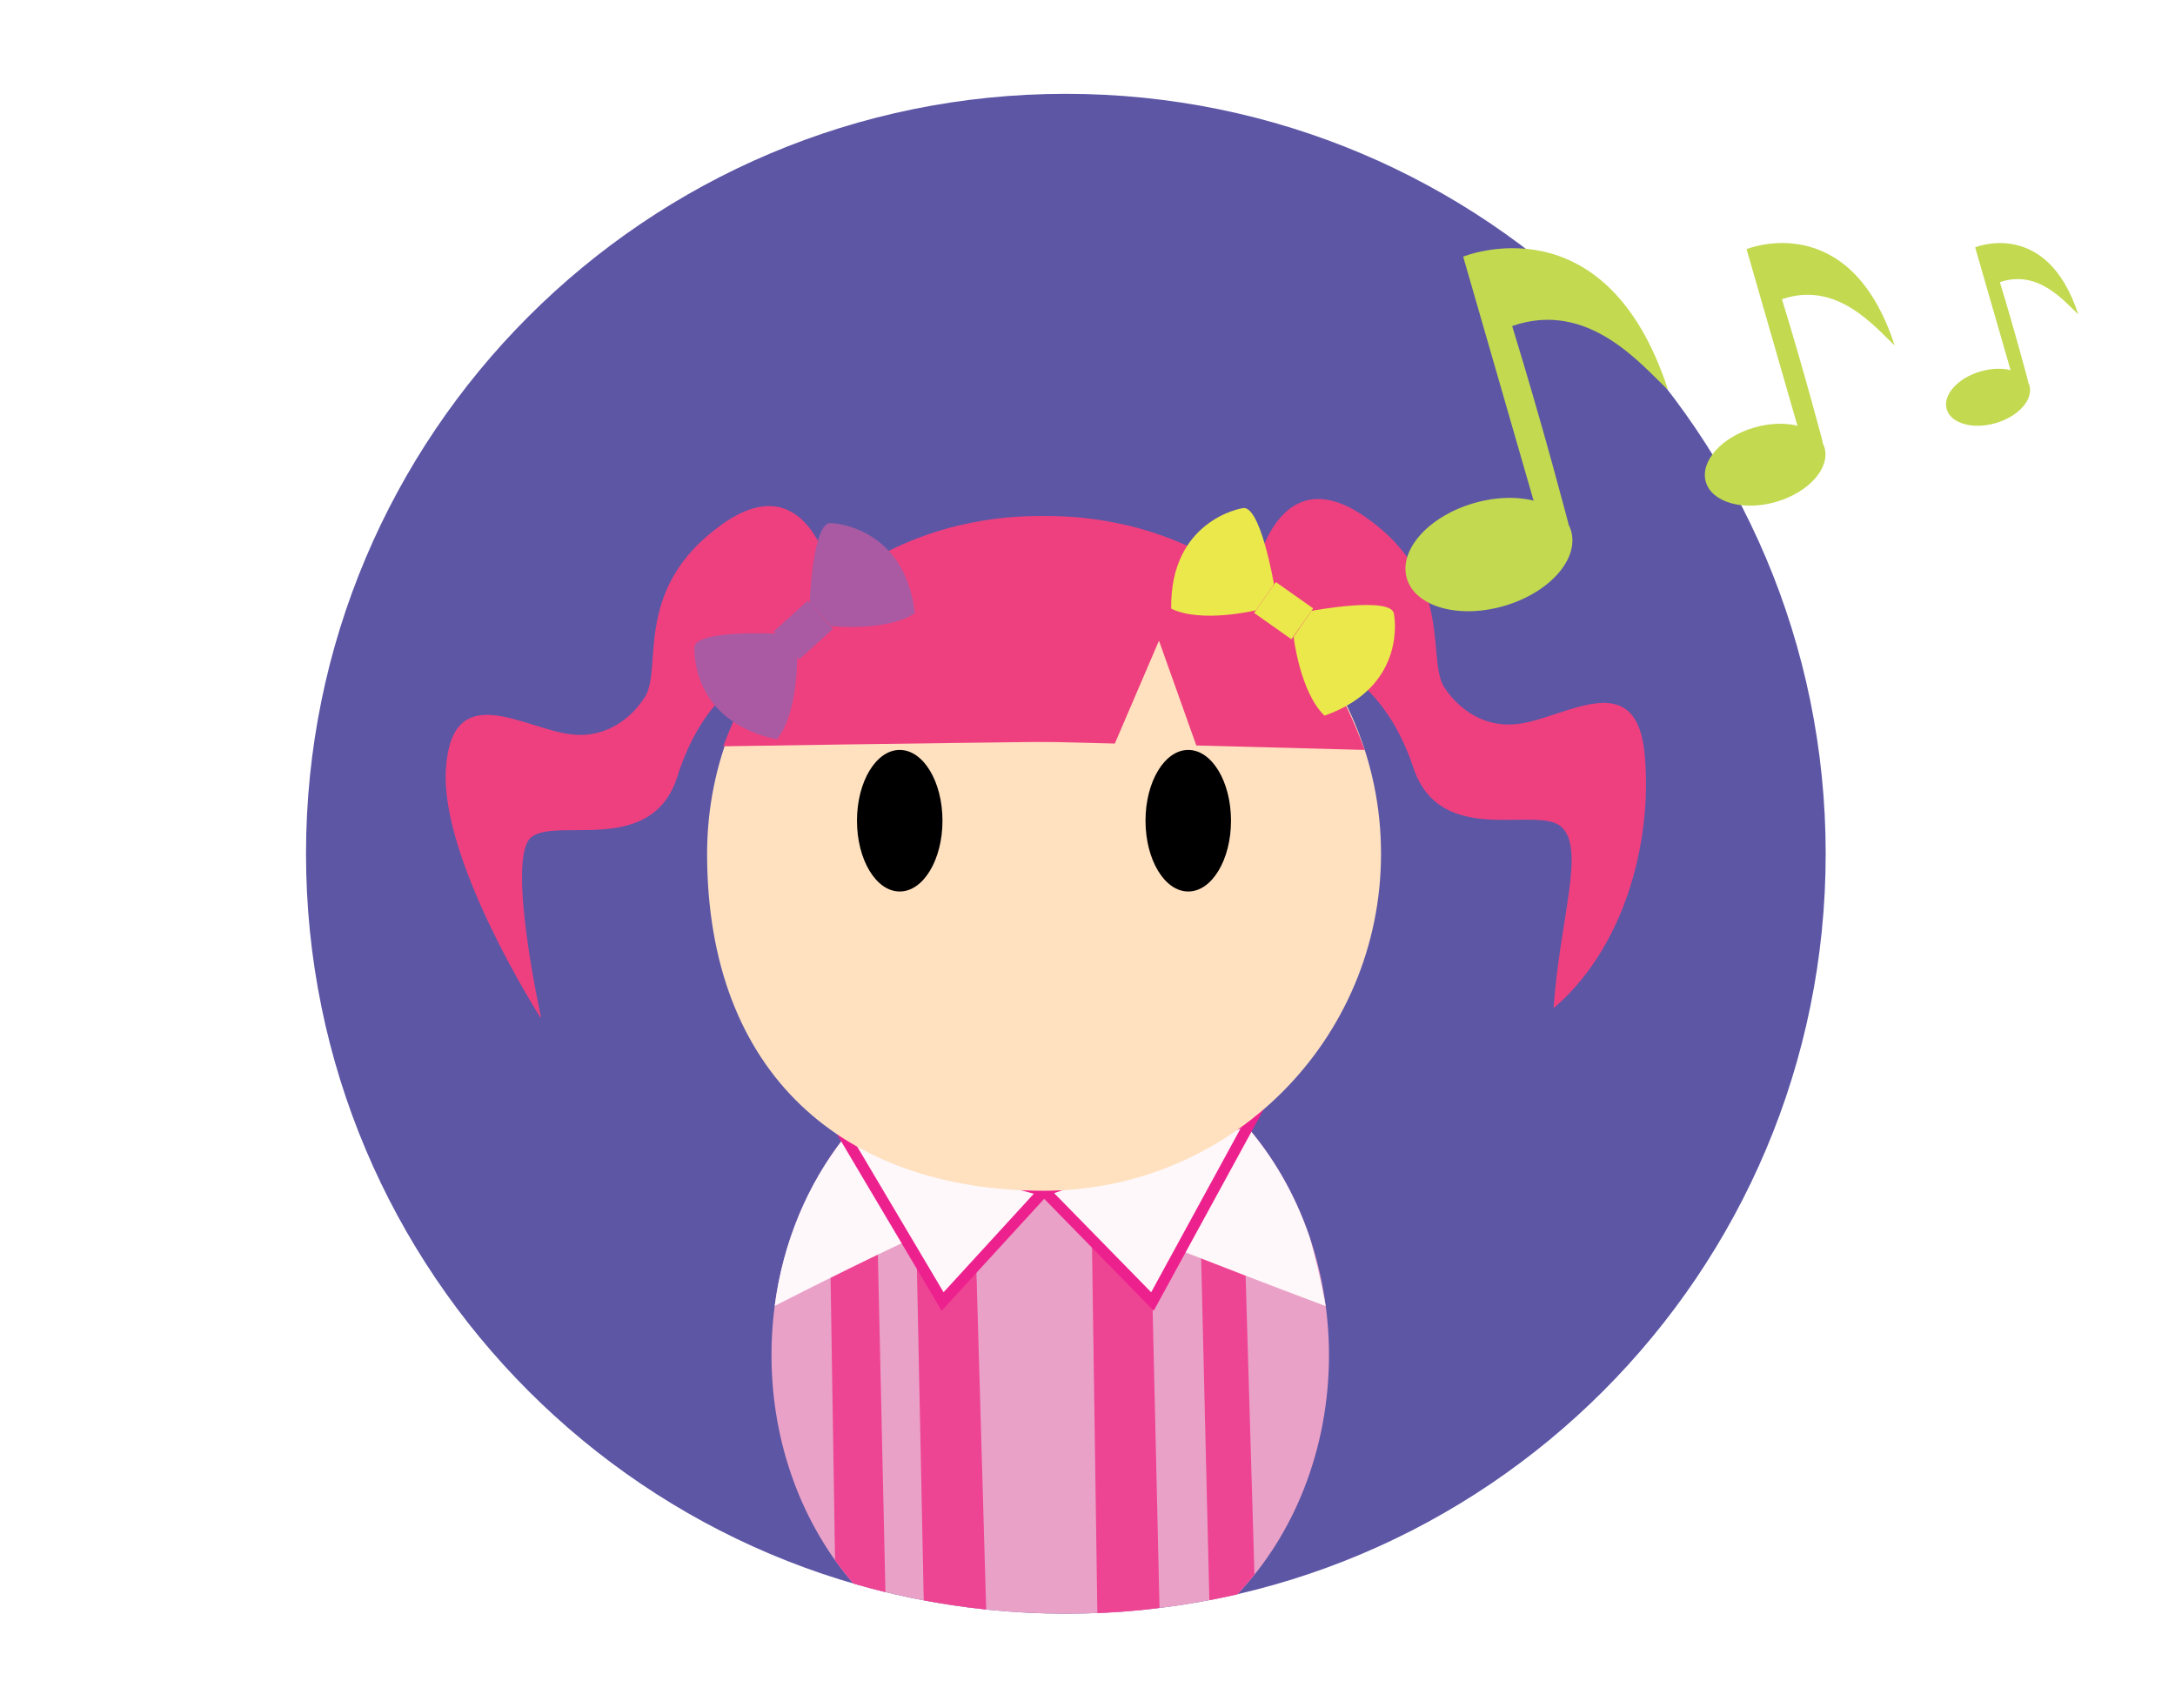
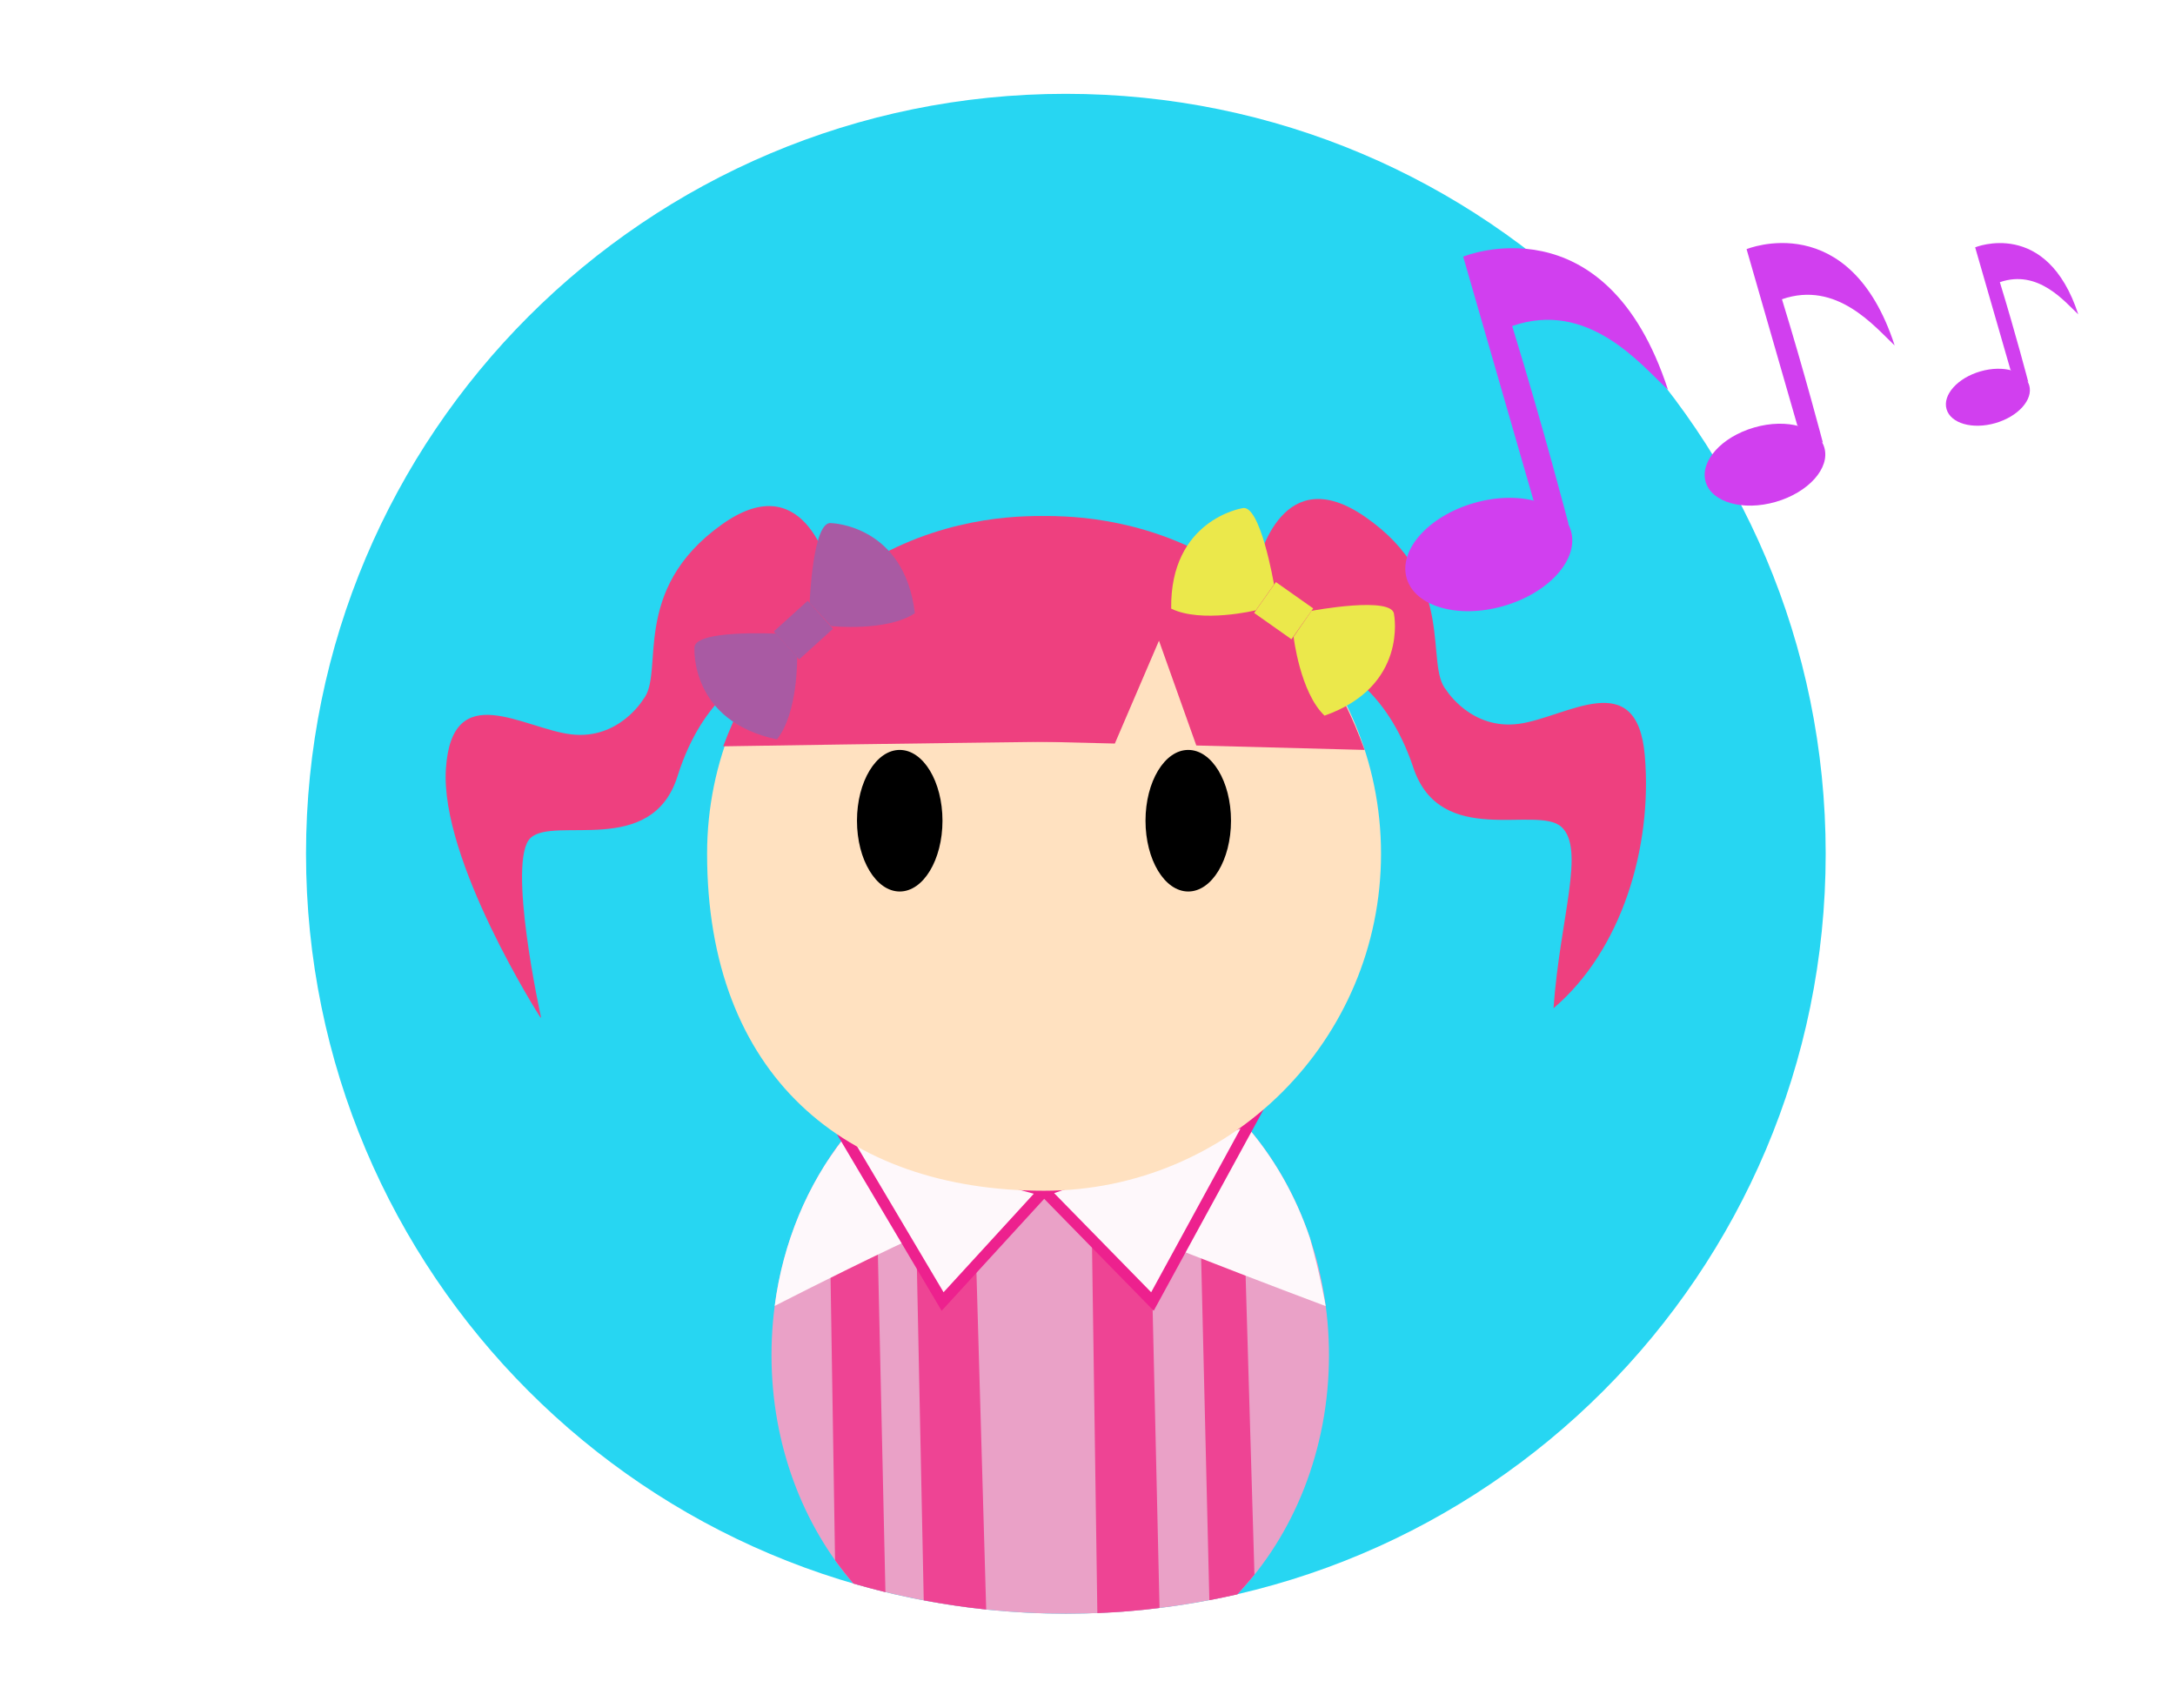
- <svg xmlns="http://www.w3.org/2000/svg" version="1.1" x="0px" y="0px" viewBox="0 0 1567.2 1230.1" style="enable-background:new 0 0 1567.2 1230.1;" xml:space="preserve">
-   <style type="text/css">
- 	.st0{fill:#5C56A5;}
- 	.st1{fill:#EE407F;}
- 	.st2{display:none;}
- 	.st3{display:inline;fill:#A9A8A8;}
- 	.st4{display:inline;fill:#DB4B9B;}
- 	.st5{display:inline;fill:none;stroke:#9C3571;stroke-width:5;stroke-miterlimit:10;}
- 	.st6{display:inline;fill:#9C3571;}
- 	.st7{display:inline;fill:#DBD9D9;}
- 	.st8{fill:#EAA1C7;}
- 	.st9{fill:#EE4494;}
- 	.st10{fill:#FEF8FB;}
- 	.st11{fill:#FEF8FB;stroke:#ED218E;stroke-width:8;stroke-miterlimit:10;}
- 	.st12{display:inline;fill:none;stroke:#7DD1E9;stroke-width:4;stroke-miterlimit:10;}
- 	.st13{display:inline;fill:none;stroke:#000000;stroke-miterlimit:10;}
- 	.st14{display:inline;fill:#58595A;}
- 	.st15{display:inline;fill:#D485B8;}
- 	.st16{display:inline;fill:#ECE830;}
- 	.st17{display:inline;}
- 	.st18{fill:none;}
- 	.st19{fill:#7F777F;}
- 	.st20{display:inline;fill:#7F777F;}
- 	.st21{fill:#FFE1C0;}
- 	.st22{fill:#EBE84B;}
- 	.st23{fill:#A95AA3;}
- 	.st24{display:inline;fill:#7DD1E9;}
- 	.st25{display:inline;fill:#825422;}
- 	.st26{fill:#825422;}
- 	.st27{display:inline;fill:#825422;stroke:#825422;stroke-width:7.874;stroke-miterlimit:10;}
- 	.st28{display:inline;fill:#262524;stroke:#262524;stroke-width:5.506;stroke-miterlimit:10;}
- 	.st29{display:inline;fill:#262524;stroke:#262524;stroke-width:3.488;stroke-miterlimit:10;}
- 	.st30{display:inline;fill:#1B1A1B;}
- 	.st31{display:inline;fill:#757273;}
- 	.st32{fill:#C2D950;}
- </style>
-   <g id="icon_x5F_circle">
-     <circle class="st0" cx="768" cy="615.1" r="547.5" />
-     <path class="st1" d="M928.4,264.9" />
-   </g>
-   <g id="miku_clothes" class="st2">
-     <path class="st3" d="M756.7,743.8c-110.9,0-200.8,104.1-200.8,232.5c0,64.3,22.6,122.5,59,164.6c48.6,14.1,100,21.7,153.1,21.7   c42.5,0,83.9-4.8,123.6-14c40.5-42.5,66-104,66-172.3C957.5,847.9,867.6,743.8,756.7,743.8z" />
-     <path class="st3" d="M747.4,740.9c-110.9,0-200.8,104.1-200.8,232.5c0,64.3,22.6,122.5,59,164.6c48.6,14.1,100,21.7,153.1,21.7   c42.5,0,83.9-4.8,123.6-14c40.5-42.5,66-104,66-172.3C948.3,845,858.4,740.9,747.4,740.9z" />
-   </g>
-   <g id="j-rock_clothes" class="st2">
-     <path class="st4" d="M750,743.8c-110.9,0-200.8,104.1-200.8,232.5c0,63,21.6,120.1,56.7,161.9c50.1,15.5,103.4,24,158.5,24.4   c41.4-0.2,81.7-5,120.4-14c40.5-42.5,66-104,66-172.3C950.8,847.9,860.9,743.8,750,743.8z" />
-   </g>
-   <g id="J-ROCK_COLLAR" class="st2">
-     <polyline class="st5" points="752.3,857.8 819.4,919.5 861.7,834 752.3,857.8  " />
-     <polyline class="st5" points="752.3,857.8 690.1,919.5 651.4,839.8 752.3,857.8  " />
-   </g>
-   <g id="J-ROCK_BUTTONS" class="st2">
-     <ellipse class="st6" cx="760.1" cy="900.2" rx="7.8" ry="8.4" />
-     <ellipse class="st6" cx="760.1" cy="973" rx="7.8" ry="8.4" />
-     <ellipse class="st6" cx="760.1" cy="1059.2" rx="7.8" ry="8.4" />
-   </g>
-   <g id="hip_hop_clothes" class="st2">
-     <path class="st7" d="M756.7,747.9c-110.9,0-200.8,104.1-200.8,232.5c0,64.3,22.6,122.5,59,164.6c48.6,14.1,100,21.7,153.1,21.7   c42.5,0,83.9-4.8,123.6-14c40.5-42.5,66-104,66-172.3C957.5,852,867.6,747.9,756.7,747.9z" />
-   </g>
-   <g id="jpop_clothes">
-     <path class="st8" d="M756.7,743.8c-110.9,0-200.8,104.1-200.8,232.5c0,64.3,22.6,122.5,59,164.6c48.6,14.1,100,21.7,153.1,21.7   c42.5,0,83.9-4.8,123.6-14c40.5-42.5,66-104,66-172.3C957.5,847.9,867.6,743.8,756.7,743.8z" />
-   </g>
-   <g id="stripes_j-pop">
-     <path class="st9" d="M701.7,851.6l-42.5-9.2l6.4,310.6c14.8,2.8,29.8,5,45,6.6L701.7,851.6z" />
-     <path class="st9" d="M828.2,842.4l-42,11.1l4.5,308.7c15.1-0.6,30-1.8,44.8-3.7L828.2,842.4z" />
-     <path class="st9" d="M903.9,1134.5l-9.7-327.7c-1.7-1.8-3.4-3.6-5.1-5.4l-25.9,9.6l8.2,341.9c6.8-1.3,13.5-2.7,20.2-4.2   C895.8,1144.1,899.9,1139.4,903.9,1134.5z" />
-     <path class="st9" d="M597.1,835.2l4.6,288.9c4.2,5.8,8.6,11.4,13.2,16.8c7.6,2.2,15.4,4.3,23.1,6.2l-7.2-321.8l-22-6.3   C604.7,824.2,600.8,829.6,597.1,835.2z" />
-   </g>
-   <g id="sleeves_j-pop">
-     <g>
-       <path class="st10" d="M749.1,856.9l3.2,1C751.7,857.2,750.6,856.9,749.1,856.9z" />
-       <path class="st10" d="M607.8,820.2c-25.8,33-43.6,74.6-49.6,120.7c0.1,0,164.1-84.8,191-84.1l-135.4-40.6L607.8,820.2z" />
-       <path class="st10" d="M955.2,941c0-0.3-3.9-22.8-11.4-49.2c-10.5-31.1-26.6-58.9-46.8-81.8c-38.1-12.6-144.8,47.9-144.8,47.9    C763.5,869.3,955.2,941,955.2,941C955.2,941,955.2,941,955.2,941z" />
+ <svg xmlns="http://www.w3.org/2000/svg" class="svg-music j-genre" viewBox="0 0 1567.2 1230.1">
+   <style>
+         .st100000{fill:#27d6f2}.st101{fill:#ee407f}.st103{display:inline;fill:#a9a8a8}.st104,.st106,.st107{display:inline;fill:#db4b9b}.st106,.st107{fill:#9c3571}.st107{fill:#dbd9d9}.st108{fill:#eaa1c7}.st109{fill:#ee4494}.st110{fill:#fef8fb}.st111,.st112{fill:#fef8fb;stroke:#ed218e;stroke-width:8;stroke-miterlimit:10}.st112{display:inline;fill:none;stroke:#7dd1e9;stroke-width:4}.st114{display:inline;fill:#58595a}.st115{fill:#d485b8}.st115,.st117{display:inline}.st118{fill:none}.st119,.st120{fill:#7f777f}.st120{display:inline}.st121{fill:#ffe1c0}.st122{fill:#ebe84b}.st123{fill:#a95aa3}.st124{display:inline;fill:#7dd1e9}.st126{fill:#825422}.st127,.st128,.st129{display:inline;fill:#825422;stroke:#825422;stroke-width:7.874;stroke-miterlimit:10}.st128,.st129{fill:#262524;stroke:#262524;stroke-width:5.506}.st129{stroke-width:3.488}.st130,.st131{display:inline;fill:#1b1a1b}.st131{fill:#757273}.st232{fill:#d13fef}
+     </style>
+   <g class="music-icon" id="j-traditional">
+     <circle class="st100000" cx="768" cy="615.1" r="547.5" id="icon_x5F_circle" />
+     <path class="st108" d="M756.7 743.8c-110.9 0-200.8 104.1-200.8 232.5 0 64.3 22.6 122.5 59 164.6 48.6 14.1 100 21.7 153.1 21.7 42.5 0 83.9-4.8 123.6-14 40.5-42.5 66-104 66-172.3-.1-128.4-90-232.5-200.9-232.5z" id="jpop_clothes" />
+     <g id="stripes_j-pop">
+       <path class="st109" d="M701.7 851.6l-42.5-9.2 6.4 310.6c14.8 2.8 29.8 5 45 6.6l-8.9-308zM828.2 842.4l-42 11.1 4.5 308.7c15.1-.6 30-1.8 44.8-3.7l-7.3-316.1zM903.9 1134.5l-9.7-327.7-5.1-5.4-25.9 9.6 8.2 341.9c6.8-1.3 13.5-2.7 20.2-4.2 4.2-4.6 8.3-9.3 12.3-14.2zM597.1 835.2l4.6 288.9c4.2 5.8 8.6 11.4 13.2 16.8 7.6 2.2 15.4 4.3 23.1 6.2l-7.2-321.8-22-6.3c-4.1 5.2-8 10.6-11.7 16.2z" />
+     </g>
+     <g id="sleeves_j-pop">
+       <path class="st110" d="M749.1 856.9l3.2 1c-.6-.7-1.7-1-3.2-1zM607.8 820.2c-25.8 33-43.6 74.6-49.6 120.7.1 0 164.1-84.8 191-84.1l-135.4-40.6-6 4z" />
+       <path class="st110" d="M955.2 941c0-.3-3.9-22.8-11.4-49.2-10.5-31.1-26.6-58.9-46.8-81.8-38.1-12.6-144.8 47.9-144.8 47.9 11.3 11.4 203 83.1 203 83.1z" />
+     </g>
+     <g id="j-pop_collar">
+       <path class="st111" d="M752.3 857.9l78.1 79.8L902.3 806l-150 51.9M752.3 857.9l-73.1 79.8L608.8 819l143.5 38.9" />
+     </g>
+     <path class="st121" d="M509.5 615.1c0-134.1 108.7-242.8 242.8-242.8S995.1 481 995.1 615.1 886.4 857.9 752.3 857.9c-143.7 0-242.8-83.6-242.8-242.8z" id="skin" />
+     <g id="eyes">
+       <ellipse cx="648.3" cy="591.3" rx="30.8" ry="51" />
+       <ellipse cx="856.2" cy="591.3" rx="30.8" ry="51" />
+     </g>
+     <g id="jpop_hair_base">
+       <path class="st101" d="M768 372.9s-175.5-25-246.9 164.8c116.6-1.9 245-3.4 245-3.4l1.9-161.4z" />
+       <path class="st101" d="M835.1 461.6l26.9 75.5c37.8 1 80.3 2.1 121.3 3.2-69.2-190.6-245-167.6-245-167.6v161.4s25.9.6 65 1.6l31.8-74.1z" />
+     </g>
+     <g id="pigtails_jpop">
+       <path class="st101" d="M902.3 421.9s.3-2 1-5.3c4-19.4 22.3-84.2 80.1-44.4 67.5 46.5 42.5 106.4 58.8 125.1 0 0 17.9 28.8 52.2 24.2 34.3-4.6 85.3-42.6 90.8 23.2s-16.7 140-65.8 181.7c4.6-64.9 23.2-114.9 5.6-130.7-17.6-15.8-87.1 15.8-106.6-42.6s-55.6-73.2-60.7-74.2l-5.1-.9M601.9 426.1s-.3-2-1-5.2c-4.4-19.4-23.7-83.8-80.8-43-66.8 47.6-40.8 107.1-56.7 126.1 0 0-17.4 29.1-51.7 25.1-34.4-4-86-41.2-90.4 24.7-4.4 65.9 67.8 178.8 67.8 178.8.6.9.9.8.6-.3 0 0-24.7-112.6-7.4-128.6s87.4 14.3 105.9-44.5 54.3-74.2 59.4-75.2l5.1-1" />
+     </g>
+     <g id="bowties">
+       <path class="st122" d="M894.9 366.2s-51.9 8.4-51 72.3c21.8 10.7 61 1.2 61 1.2l13.1-18.6c0 .1-10-59.2-23.1-54.9z" />
+       <path transform="scale(-1) rotate(35.192 1387.185 -2916.554)" class="st122" d="M908.5 426.3h32.9v27.2h-32.9z" />
+       <path class="st122" d="M1004.5 442.8s10.1 51.6-50.1 72.8c-17.6-16.7-22.3-56.8-22.3-56.8l12.9-18.7s59.1-11.1 59.5 2.7z" />
+       <path class="st123" d="M500.4 467.1s-3.2 52.5 59.4 65.6c15.3-18.9 14.6-59.3 14.6-59.3l-15.3-16.9c0 .1-60.1-3.1-58.7 10.6z" />
+       <path transform="rotate(137.842 578.909 453.928)" class="st123" d="M562.5 440.3h32.9v27.2h-32.9z" />
+       <path class="st123" d="M599.1 376.9s52.6 1.4 60.1 64.9c-20.2 13.5-60.3 9.3-60.3 9.3l-15.5-16.7s2.2-60.1 15.7-57.5z" />
+     </g>
+     <g id="musical_notes">
+       <g class="music_note" id="music_note1">
+         <ellipse transform="scale(-1) rotate(-16.086 -2826.746 7592.52)" class="st232" cx="1073" cy="399.4" rx="61.6" ry="38.6" />
+         <path class="st232" d="M1105 360.6l-50.7-175.7s102.6-42.3 147.6 96c-19.9-18.7-57.7-65-112.3-46 22.7 73.7 40.7 143 40.7 143" />
+       </g>
+       <g class="music_note" id="music_note2">
+         <ellipse transform="scale(-1) rotate(-16.086 -2368.804 9000.845)" class="st232" cx="1272" cy="334.7" rx="44.5" ry="27.9" />
+         <path class="st232" d="M1295.1 306.6l-36.6-127.1s74.2-30.6 106.7 69.4c-14.4-13.5-41.7-47-81.2-33.3 16.4 53.3 29.5 103.4 29.5 103.4" />
+       </g>
+       <g class="music_note" id="music_note3">
+         <ellipse transform="scale(-1) rotate(-16.086 -2025.271 10137.473)" class="st232" cx="1432.6" cy="286.2" rx="31" ry="19.4" />
+         <path class="st232" d="M1448.7 266.6l-25.5-88.4s51.6-21.3 74.3 48.3c-10-9.4-29-32.7-56.5-23.2 11.4 37.1 20.5 72 20.5 72" />
+       </g>
    </g>
  </g>
-   <g id="j-pop_collar">
-     <polyline class="st11" points="752.3,857.9 830.4,937.7 902.3,806 752.3,857.9  " />
-     <polyline class="st11" points="752.3,857.9 679.2,937.7 608.8,819 752.3,857.9  " />
-   </g>
-   <g id="collar_miku" class="st2">
-     <polygon class="st12" points="752.5,857.9 819.5,931.2 896.3,810.5  " />
-     <path class="st13" d="M697.1,916.9" />
-     <polygon class="st12" points="679.2,931.2 752.5,857.9 612.9,813.9  " />
-   </g>
-   <g id="earphones_miku" class="st2">
-     <rect x="988.4" y="534.4" class="st14" width="34.6" height="152" />
-     <rect x="991.2" y="622.5" class="st15" width="21.1" height="15.1" />
-     <rect x="991.2" y="646" class="st15" width="21.1" height="15.1" />
-     <rect x="477.2" y="539.1" class="st14" width="34.6" height="152" />
-     <rect x="490.6" y="652" class="st15" width="21.1" height="15.1" />
-     <rect x="490.6" y="627" class="st15" width="21.1" height="15.1" />
-   </g>
-   <g id="chains" class="st2">
-     <path class="st16" d="M918.8,825.5c-14.1-26-47.6-20.4-49.6-21.3c0,0-8.5,19.9-23,53.6c1.8,38.4,48.6,23.7,48.6,23.7   S902.6,866.2,918.8,825.5z M888.5,873c0,0-28.5,4.8-31.8-13.6c9.8-22.8,18.5-43.2,18.5-43.2s27.2-0.1,31.8,13.6   C890.8,871.7,888.5,873,888.5,873z" />
-     <path class="st16" d="M885.4,883.1c-8.5-28.4-42.4-29.8-44.2-31c0,0-12.4,17.7-33.5,47.7c-6.1,37.9,42.7,33.2,42.7,33.2   S861.1,919.6,885.4,883.1z M845.9,923.4c0,0-28.9-1.1-28.3-19.8c14.3-20.3,27-38.5,27-38.5s26.7,5.5,28.3,19.8   C848.5,922.6,845.9,923.4,845.9,923.4z" />
-     <path class="st16" d="M635.7,813.4c-29.3-4.4-45,25.8-46.9,26.8c0,0,10.7,18.7,29,50.6c31.7,21.7,48.2-24.5,48.2-24.5   S658.3,850.8,635.7,813.4z M655.3,866.2c0,0-13.3,25.7-30,17.2C613,861.9,602,842.6,602,842.6s16.3-21.8,30-17.2   C655.7,863.6,655.3,866.2,655.3,866.2z" />
-     <path class="st16" d="M664.3,865.1c-26.2,0.6-35.4,29.2-36.9,30.5c0,0,12.2,14.8,32.9,39.9c30.9,14.2,38.4-28.6,38.4-28.6   S689.7,894.4,664.3,865.1z M689.4,908.3c0,0-7.8,24.4-23.6,19.5c-14-17-26.5-32.1-26.5-32.1s11-21.5,23.6-19.5   C689.3,905.9,689.4,908.3,689.4,908.3z" />
-     <path class="st16" d="M690,908c-22,7.5-22.1,34.2-23,35.6c0,0,14.2,9.2,38.4,24.9c29.9,3.7,24.8-34.4,24.8-34.4   S719.2,925.9,690,908z M722.7,937.7c0,0,0,22.7-14.7,22.8c-16.4-10.6-30.9-20-30.9-20s3.5-21.1,14.7-22.8   C722,935.7,722.7,937.7,722.7,937.7z" />
-     <path class="st16" d="M842.8,929.6c-3.9-22.9-30.3-27.2-31.5-28.3c0,0-11.3,12.6-30.5,34.1c-8.3,29,30.1,29.9,30.1,29.9   S820.5,955.7,842.8,929.6z M808.3,957.3c0,0-22.4-3.6-20.2-18.1c13-14.5,24.6-27.4,24.6-27.4s20.3,6.8,20.2,18.1   C810.4,956.9,808.3,957.3,808.3,957.3z" />
-     <path class="st16" d="M812.1,961.6c-3-17.5-23.1-20.7-24.1-21.6c0,0-8.6,9.6-23.3,26c-6.3,22.1,23,22.8,23,22.8   S795.1,981.5,812.1,961.6z M785.8,982.7c0,0-17.1-2.7-15.4-13.8c9.9-11.1,18.8-20.9,18.8-20.9s15.5,5.2,15.4,13.8   C787.4,982.4,785.8,982.7,785.8,982.7z" />
-     <path class="st16" d="M727.8,946.3c-17.7,0.8-23.4,20.3-24.4,21.2c0,0,8.5,9.8,22.9,26.4c21.1,9.1,25.5-20,25.5-20   S745.5,965.7,727.8,946.3z M745.5,975.1c0,0-4.8,16.6-15.6,13.6c-9.7-11.2-18.4-21.2-18.4-21.2s7.1-14.7,15.6-13.6   C745.4,973.5,745.5,975.1,745.5,975.1z" />
-   </g>
-   <g id="Dollar_Sign" class="st2">
-     <path class="st16" d="M778.9,998.1h12.5c0,0-1.8-31.4-37.7-26.7c-36,4.7-20.9,43.1-4.1,45.5c16.8,2.4,38.7,10.2,21.5,28.2   c-17.3,18-32.2-7.1-32.2-7.1l-17-0.8c0,0,43.7,75.3,69.6,0.8c1.6-18.8-17-29.8-34.8-33.7s0-18,0-18S769.9,979.7,778.9,998.1z" />
-     <rect x="743.6" y="957.3" class="st16" width="10.3" height="125" />
-     <rect x="767.7" y="957.3" class="st16" width="10.3" height="125" />
-   </g>
-   <g id="vest_j-rock" class="st2">
-     <g class="st17">
-       <path class="st18" d="M800.2,1168.7l81.8-18c-25.9,5.5-52.4,9.1-79.5,10.8C801.2,1167.7,800.2,1168.7,800.2,1168.7z" />
-       <path class="st18" d="M978,877.6c-29.2-32.7-73.9-69.6-73.9-69.6l-5.8,3.6c36.5,42.1,59.1,100.4,59.1,164.7    c0,68.3-25.5,129.8-66,172.3c0,0,59.5-50,66-78.1C964,1042.4,1007.3,910.3,978,877.6z" />
-       <path class="st19" d="M885.5,817.9l-23.8,13.2c0,0-3.1,179.1-42.9,222.4c0.4,67.7-2.7,95.2-4.9,106.2c15.8-1,31.4-2.6,46.7-4.9    c14.7-2.5,29.2-5.6,43.5-9.3c39.8-42.5,64.8-103.4,64.8-171c0-64.4-22.6-122.6-59.9-171.3L885.5,817.9z" />
-     </g>
-     <g class="st17">
-       <path class="st18" d="M673,1151.3c-20.9-3.4-41.4-7.9-61.5-13.3c-39.3-42.1-63.6-100.3-63.6-164.6c0-57,19.1-109.2,50.8-149.6    c-18.6,10.9-43.2,26-62.9,40.7c-36.9,27.5-14.4,164.9-12.5,193.6s56.3,87.9,56.3,87.9l93.5,34.9    C673.2,1180.9,670.6,1177.6,673,1151.3z" />
-     </g>
-     <path class="st20" d="M563.5,831.8" />
-     <path class="st20" d="M654.1,825.1l-24.3-13.5l-24.1-15.1C567.3,846,544,905.3,543.9,970.9c-0.2,64.7,22.2,123.4,58.6,166.3   c32,10.1,65.2,17.4,99.4,21.5c-2.2-12.1-5-40.5-4.5-106.9C656.8,1007.6,654.1,825.1,654.1,825.1z" />
-   </g>
-   <g id="skin">
-     <path class="st21" d="M509.5,615.1c0-134.1,108.7-242.8,242.8-242.8S995.1,481,995.1,615.1S886.4,857.9,752.3,857.9   C608.6,857.9,509.5,774.3,509.5,615.1z" />
-   </g>
-   <g id="eyes">
-     <ellipse cx="648.3" cy="591.3" rx="30.8" ry="51" />
-     <ellipse cx="856.2" cy="591.3" rx="30.8" ry="51" />
-   </g>
-   <g id="jpop_hair_base">
-     <path class="st1" d="M768,372.9c0,0-175.5-25-246.9,164.8c116.6-1.9,245-3.4,245-3.4L768,372.9z" />
-     <path class="st1" d="M835.1,461.6l26.9,75.5c37.8,1,80.3,2.1,121.3,3.2c-69.2-190.6-245-167.6-245-167.6v161.4c0,0,25.9,0.6,65,1.6   L835.1,461.6z" />
-   </g>
-   <g id="pigtails_jpop">
-     <path class="st1" d="M902.3,421.9c0,0,0.3-2,1-5.3c4-19.4,22.3-84.2,80.1-44.4c67.5,46.5,42.5,106.4,58.8,125.1   c0,0,17.9,28.8,52.2,24.2c34.3-4.6,85.3-42.6,90.8,23.2s-16.7,140-65.8,181.7c4.6-64.9,23.2-114.9,5.6-130.7   c-17.6-15.8-87.1,15.8-106.6-42.6s-55.6-73.2-60.7-74.2c-5.1-0.9-5.1-0.9-5.1-0.9" />
-     <g>
-       <path class="st1" d="M601.9,426.1c0,0-0.3-2-1-5.2c-4.4-19.4-23.7-83.8-80.8-43C453.3,425.5,479.3,485,463.4,504    c0,0-17.4,29.1-51.7,25.1c-34.4-4-86-41.2-90.4,24.7c-4.4,65.9,67.8,178.8,67.8,178.8c0.6,0.9,0.9,0.8,0.6-0.3    c0,0-24.7-112.6-7.4-128.6s87.4,14.3,105.9-44.5s54.3-74.2,59.4-75.2c5.1-1,5.1-1,5.1-1" />
-     </g>
-   </g>
-   <g id="bowties">
-     <path class="st22" d="M894.9,366.2c0,0-51.9,8.4-51,72.3c21.8,10.7,61,1.2,61,1.2l13.1-18.6C918,421.2,908,361.9,894.9,366.2z" />
-     <rect x="908.5" y="426.3" transform="matrix(-0.8172 -0.5763 0.5763 -0.8172 1427.276 1332.49)" class="st22" width="32.9" height="27.2" />
-     <path class="st22" d="M1004.5,442.8c0,0,10.1,51.6-50.1,72.8c-17.6-16.7-22.3-56.8-22.3-56.8l12.9-18.7   C945,440.1,1004.1,429,1004.5,442.8z" />
-     <path class="st23" d="M500.4,467.1c0,0-3.2,52.5,59.4,65.6c15.3-18.9,14.6-59.3,14.6-59.3l-15.3-16.9   C559.1,456.6,499,453.4,500.4,467.1z" />
-     <rect x="562.5" y="440.3" transform="matrix(-0.7413 0.6712 -0.6712 -0.7413 1312.731 401.8617)" class="st23" width="32.9" height="27.2" />
-     <path class="st23" d="M599.1,376.9c0,0,52.6,1.4,60.1,64.9c-20.2,13.5-60.3,9.3-60.3,9.3l-15.5-16.7   C583.4,434.4,585.6,374.3,599.1,376.9z" />
-   </g>
-   <g id="miku_hair" class="st2">
-     <path class="st24" d="M549.5,477.8H955C911.6,412,837,368.5,752.3,368.5S592.9,412,549.5,477.8z" />
-     <path class="st24" d="M777.3,458.1c0,0-41.4,88.2,0,164.4c-79-70.4-80.2-164.4-80.2-164.4H777.3z" />
-     <path class="st24" d="M697.1,477.8c0,0-114.3,48.9-119.5,142.9c-4.4-84.3,7-153.5,30.6-162.6S697.1,477.8,697.1,477.8z" />
-     <path class="st24" d="M771.5,473.2c0,0,167.7,75.6,179.6,156.8c-8.5-75.2-83.8-156.8-83.8-156.8l-99.4-3.9" />
-     <path class="st24" d="M900.7,515.6c0,0,95.5,40.6,97.1,114.4c5-76.8-35.1-145.9-46.7-158c-11.6-12-83.8,1.1-83.8,1.1L900.7,515.6z" />
-     <path class="st24" d="M591.8,477.8c0,0-76.3,113.6-64.3,251.6c-18-129-9.1-148.3,21.9-251.6H591.8z" />
-     <path class="st24" d="M582.9,438.1c0,0-106.1,77.3-102,209c17.6-38.4,47.7-116.1,63.3-126.5C559.7,510.2,582.9,438.1,582.9,438.1z" />
-   </g>
-   <g id="tie_miku" class="st2">
-     <polygon class="st24" points="752.5,857.9 783.4,891 752.5,926.2 721.1,892  " />
-     <polygon class="st24" points="752.5,926.2 798.9,1044.8 756.7,1162.5 721.1,1044.3  " />
-   </g>
-   <g id="pigtails_x5F_miku" class="st2">
-     <path class="st24" d="M896.3,415.9c22.7-49.8,85.5-28.4,162.5,51.1c108.9,112.5,170.6,262.1,141.7,412.8   c-48.3-137.5-71-209-104.2-264.7c27.2,44.1,85.8,174.3,36.3,311.1c-3-105.2-13-326.6-146.5-437.7c-60-49.9-34.9-16.4-34.9-16.4   L896.3,415.9z" />
-     <path class="st24" d="M612.9,413.7c-25.5-48.4-87-23.4-159.3,60.4C351.4,592.7,298.5,745.6,336.1,894.3   c40.3-140,58.8-212.8,88.7-270.2c-24.6,45.6-75.6,179-18.2,312.7c-3.1-105.2-6-326.8,120.9-445.5c57-53.3,33.9-18.4,33.9-18.4   L612.9,413.7z" />
-   </g>
-   <g id="miku_x5F_ornaments" class="st2">
-     <polygon class="st15" points="905.9,353 968.6,423.1 951.1,472 940.6,458.1 951.1,419.7 905.9,378.5 887,409.4 873.6,401  " />
-     <polygon class="st15" points="589.7,357.1 529.6,429.6 549,477.8 559,463.4 547,425.4 590.7,382.6 610.7,412.7 623.8,403.9  " />
-   </g>
-   <g id="hip_hop_hair" class="st2">
-     <path class="st25" d="M551.7,510.6" />
-     <path class="st25" d="M752.3,372.3c-96.7,0-180.2,56.5-219.2,138.3h61.1c0,0,22.3-39.1,38,0c1.8,0,21.7-42.1,38.6,0h300.8   C932.4,428.8,849,372.3,752.3,372.3z" />
-     <path class="st25" d="M970.2,508c0,0,1.3,2.7-12.7,35.5c12-22.7-5.9-32.8-5.9-32.8s-8.3-14.7-8.3,0c0,14.7-0.6,14.6-12.2,40.6   c10.5-19.9-9.4-43.1-9.4-43.1c1.1,21-8.3,20.5-28.7,39.2c16.6-19.3,4.4-36.7,4.4-36.7s-12.2-22.4-12.7-6.4s-7.7,17.1-32.1,29.8   c16-11.6,6.6-26,6.6-26s-22.7-23.2-24.3-5c-1.7,18.2,1.7,17.1-31,40.9c11.1-14.4,5-37.6,5-37.6s-16-15.4-12.4-1.5s-11.8,31-40,59.5   c15.9-15.1,6.2-53.8,6.2-53.8s-12.6-19.6-10.6-4.9c2.1,14.7-1.7,16.3-15.9,34.6c4.1-9.8,0-29.7,0-29.7s-16.3-15.9-12.2-6.1   c4.1,9.8-3.3,21.6-16.7,43.6c10.2-17.1-16.7-40.8-16.7-40.8c3.7,24.5-9.4,23.2-20,36.3c9.3-13,0-33,0-33" />
-     <path class="st25" d="M966.7,520.5" />
-     <g class="st17">
-       <path class="st26" d="M966.7,520.5c0,0,32.1,92.1,13,121.9c5.2-3,10.3-6.1,14.7-10c0.4-5.7,0.6-11.5,0.6-17.3    c0-39.7-9.5-77.1-26.4-110.1C960.4,509.9,966.7,520.5,966.7,520.5z" />
-     </g>
-     <path class="st25" d="M594.2,510.6c0,0-47,5.8-42.4,45.1c-5.2-29.5,0-45.1,0-45.1L594.2,510.6z" />
-     <path class="st25" d="M551.7,510.6c0,0-34.7,94.9-27,123c-14.9-2.9-15.2-6.3-15.2-6.3s-7.4-58.6,23.6-116.7" />
-   </g>
-   <g id="hip_hop_beard" class="st2">
-     <path class="st27" d="M848.6,838l-1-2.8c-27.8-82.3-59.2-124.2-93.4-124.4c-0.1,0-0.2,0-0.2,0c-58.8,0-102.6,123.1-104.5,128.4   l-0.5,1.4c6.4,2.4,13,4.5,19.7,6.4c25.2,4.8,52,7.2,79.8,7.2c32.9,0,65.4-5,96.6-14.8C846.3,839,847.5,838.5,848.6,838z M657,837.9   c7.6-20,48-120.5,97-120.5c0.1,0,0.1,0,0.2,0c30.6,0.2,59.6,39.5,86.1,116.7C810.7,843.1,685.5,844.4,657,837.9z" />
-   </g>
-   <g id="sunglasses_j-rock" class="st2">
-     <rect x="796.3" y="524.9" class="st28" width="112.1" height="127.9" />
-     <rect x="588.4" y="524.9" class="st28" width="112.1" height="127.9" />
-     <rect x="700.5" y="554" class="st28" width="95.8" height="25.8" />
-     <polyline class="st28" points="908.4,554 986.4,553.4 991.6,579.2 908.4,579.7  " />
-     <polygon class="st28" points="591,551.2 521.5,551.2 513,579.7 591,579.7  " />
-   </g>
-   <g id="moustache_j-rock" class="st2">
-     <polygon class="st29" points="785.9,711.5 815.3,726.6 812.3,711.5 785.1,699.1  " />
-     <polygon class="st29" points="686.9,713.9 716.8,699.5 713.3,714.5 685.7,726.2  " />
-   </g>
-   <g id="beard_j-rock" class="st2">
-     <path class="st30" d="M779.4,856.8L768,823.5h-32.9L725,856.4C725,856.4,774.7,860.8,779.4,856.8z" />
-   </g>
-   <g id="HAT" class="st2">
-     <polyline class="st30" points="484.7,508.7 1033.6,508.7 992.5,480.8 513.9,480.8 484.7,502.9  " />
-     <path class="st30" d="M959,480.8c0,0-37.3-280.8-215.6-167.8c1.2,2.3,0,167.8,0,167.8H959z" />
-     <path class="st30" d="M531.9,484.5c0,0,35.3-281.1,214.4-169.4c-1.1,2.3,1.2,167.8,1.2,167.8L531.9,484.5z" />
-     <polygon class="st31" points="532.4,480.8 959,480.8 955.1,459.1 536.3,459.1  " />
-   </g>
-   <g id="musical_notes">
-     <ellipse transform="matrix(-0.9609 0.2771 -0.2771 -0.9609 2214.573 485.9941)" class="st32" cx="1073" cy="399.4" rx="61.6" ry="38.6" />
-     <path class="st32" d="M1105,360.6l-50.7-175.7c0,0,102.6-42.3,147.6,96c-19.9-18.7-57.7-65-112.3-46c22.7,73.7,40.7,143,40.7,143" />
-     <ellipse transform="matrix(-0.9609 0.2771 -0.2771 -0.9609 2586.888 303.9529)" class="st32" cx="1272" cy="334.7" rx="44.5" ry="27.9" />
-     <path class="st32" d="M1295.1,306.6l-36.6-127.1c0,0,74.2-30.6,106.7,69.4c-14.4-13.5-41.7-47-81.2-33.3   c16.4,53.3,29.5,103.4,29.5,103.4" />
-     <ellipse transform="matrix(-0.9609 0.2771 -0.2771 -0.9609 2888.396 164.2536)" class="st32" cx="1432.6" cy="286.2" rx="31" ry="19.4" />
-     <path class="st32" d="M1448.7,266.6l-25.5-88.4c0,0,51.6-21.3,74.3,48.3c-10-9.4-29-32.7-56.5-23.2c11.4,37.1,20.5,72,20.5,72" />
-   </g>
</svg>
